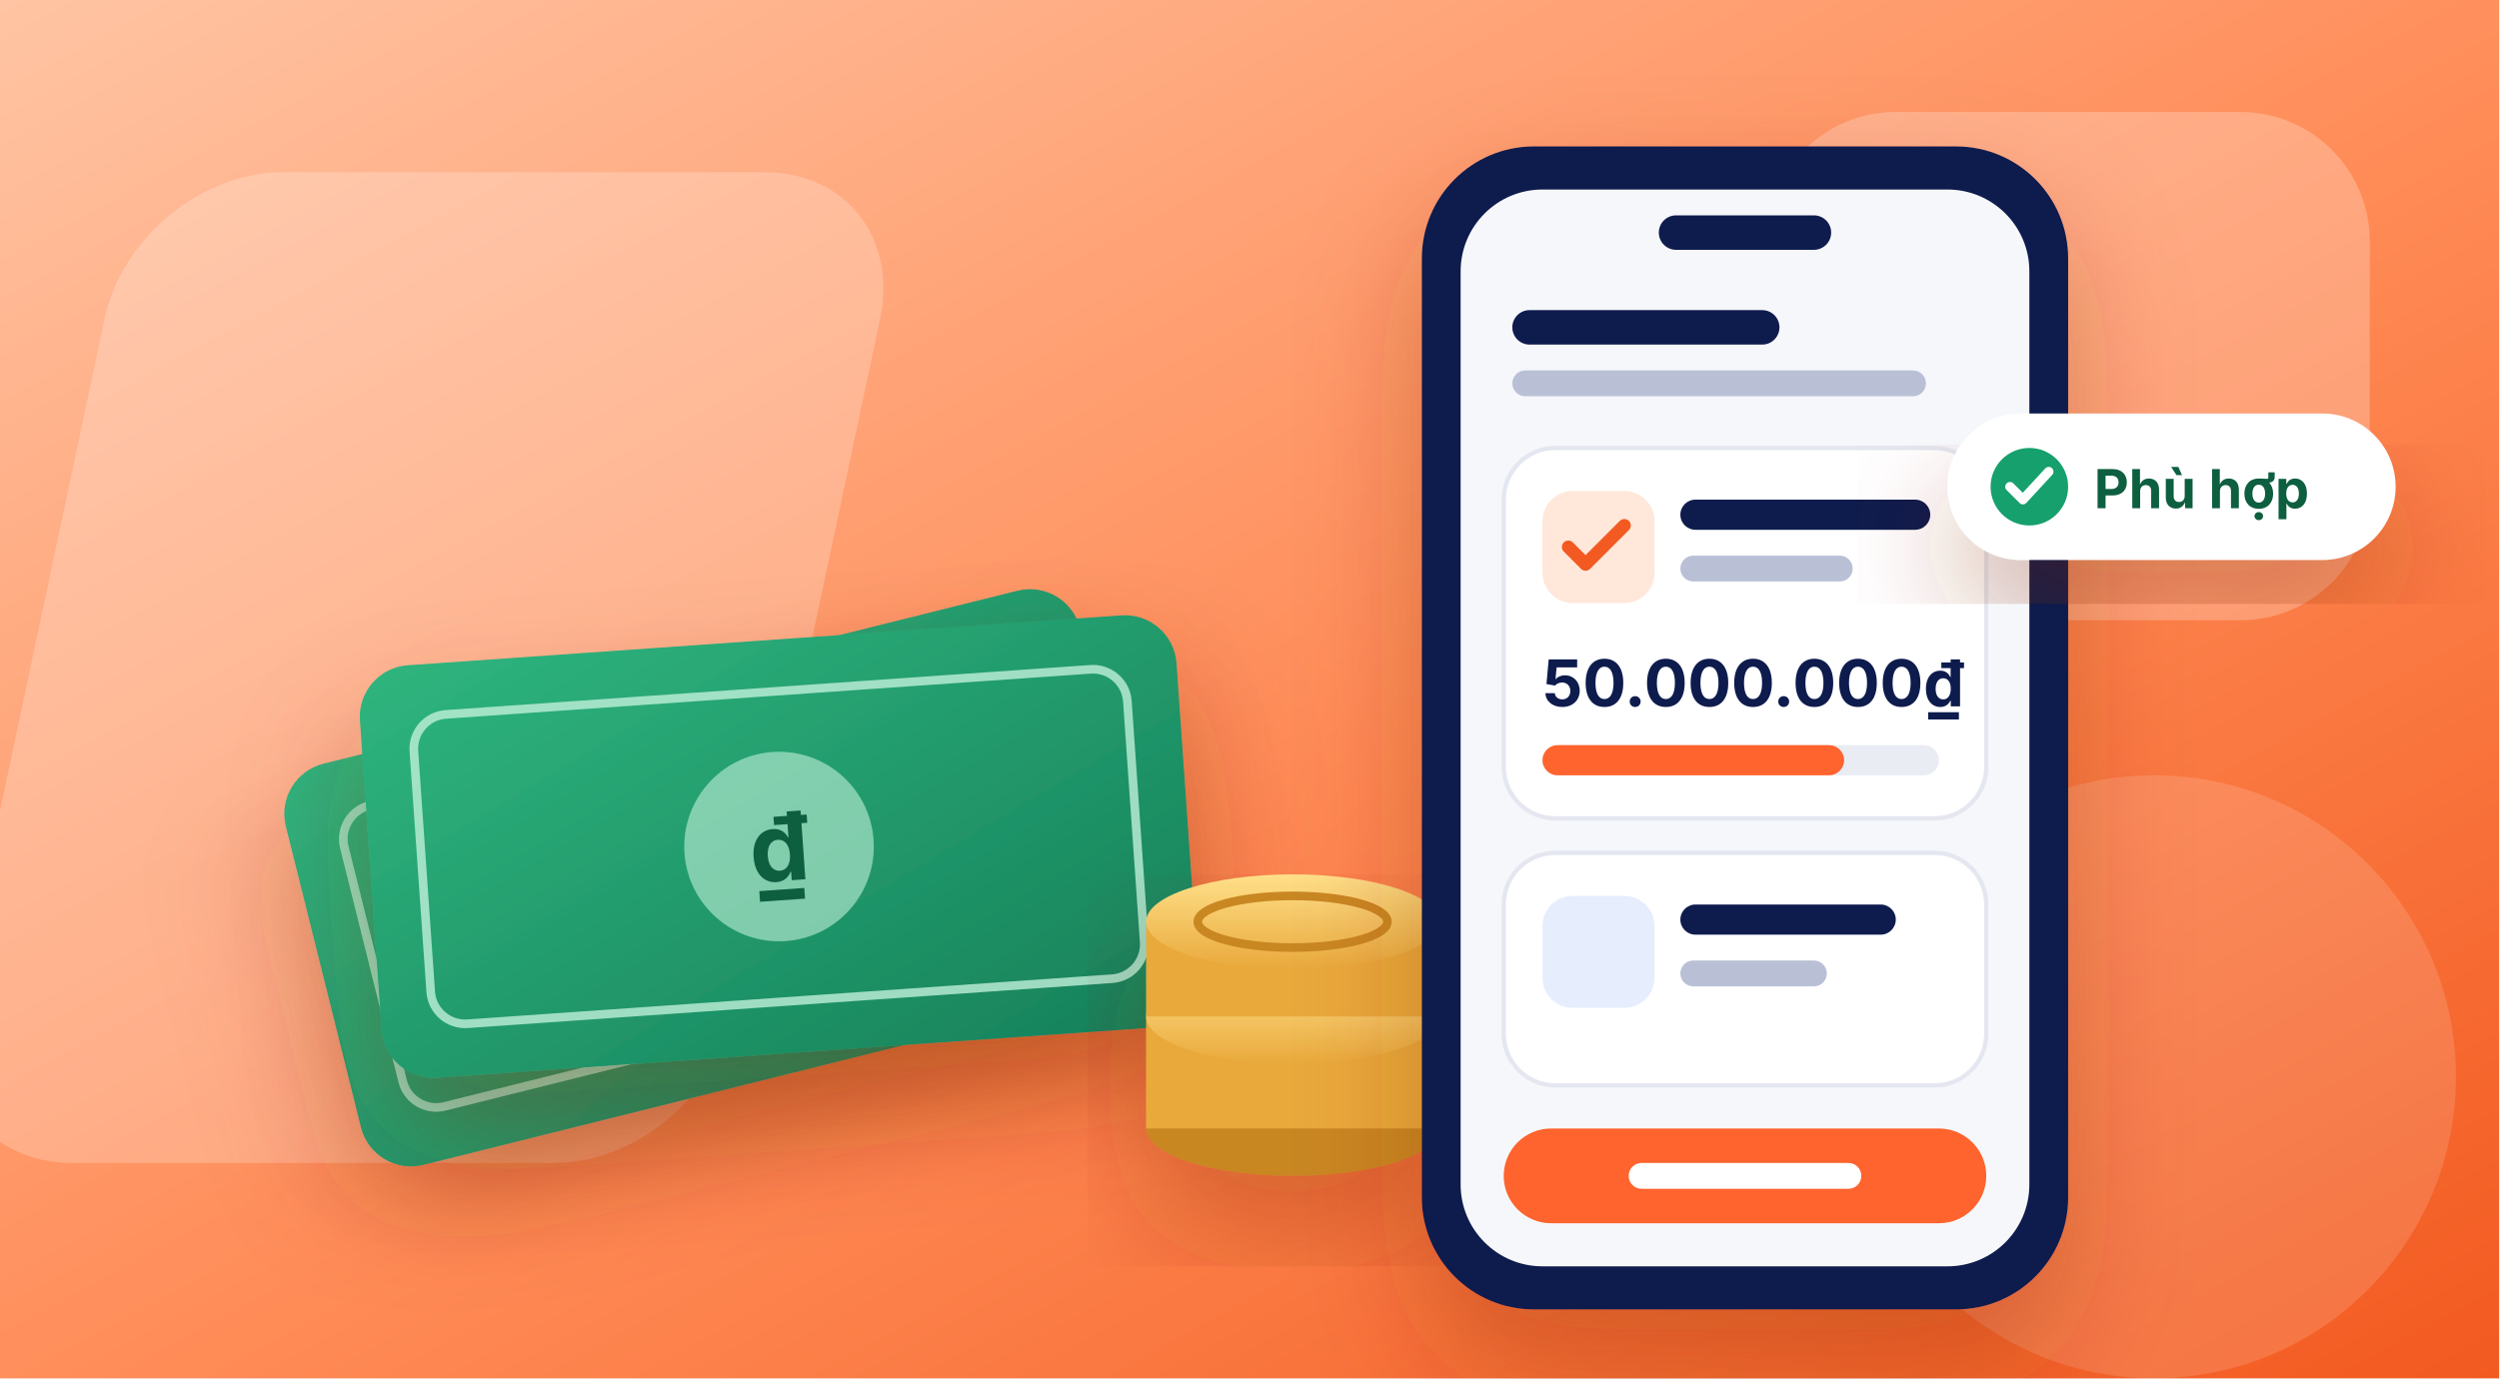
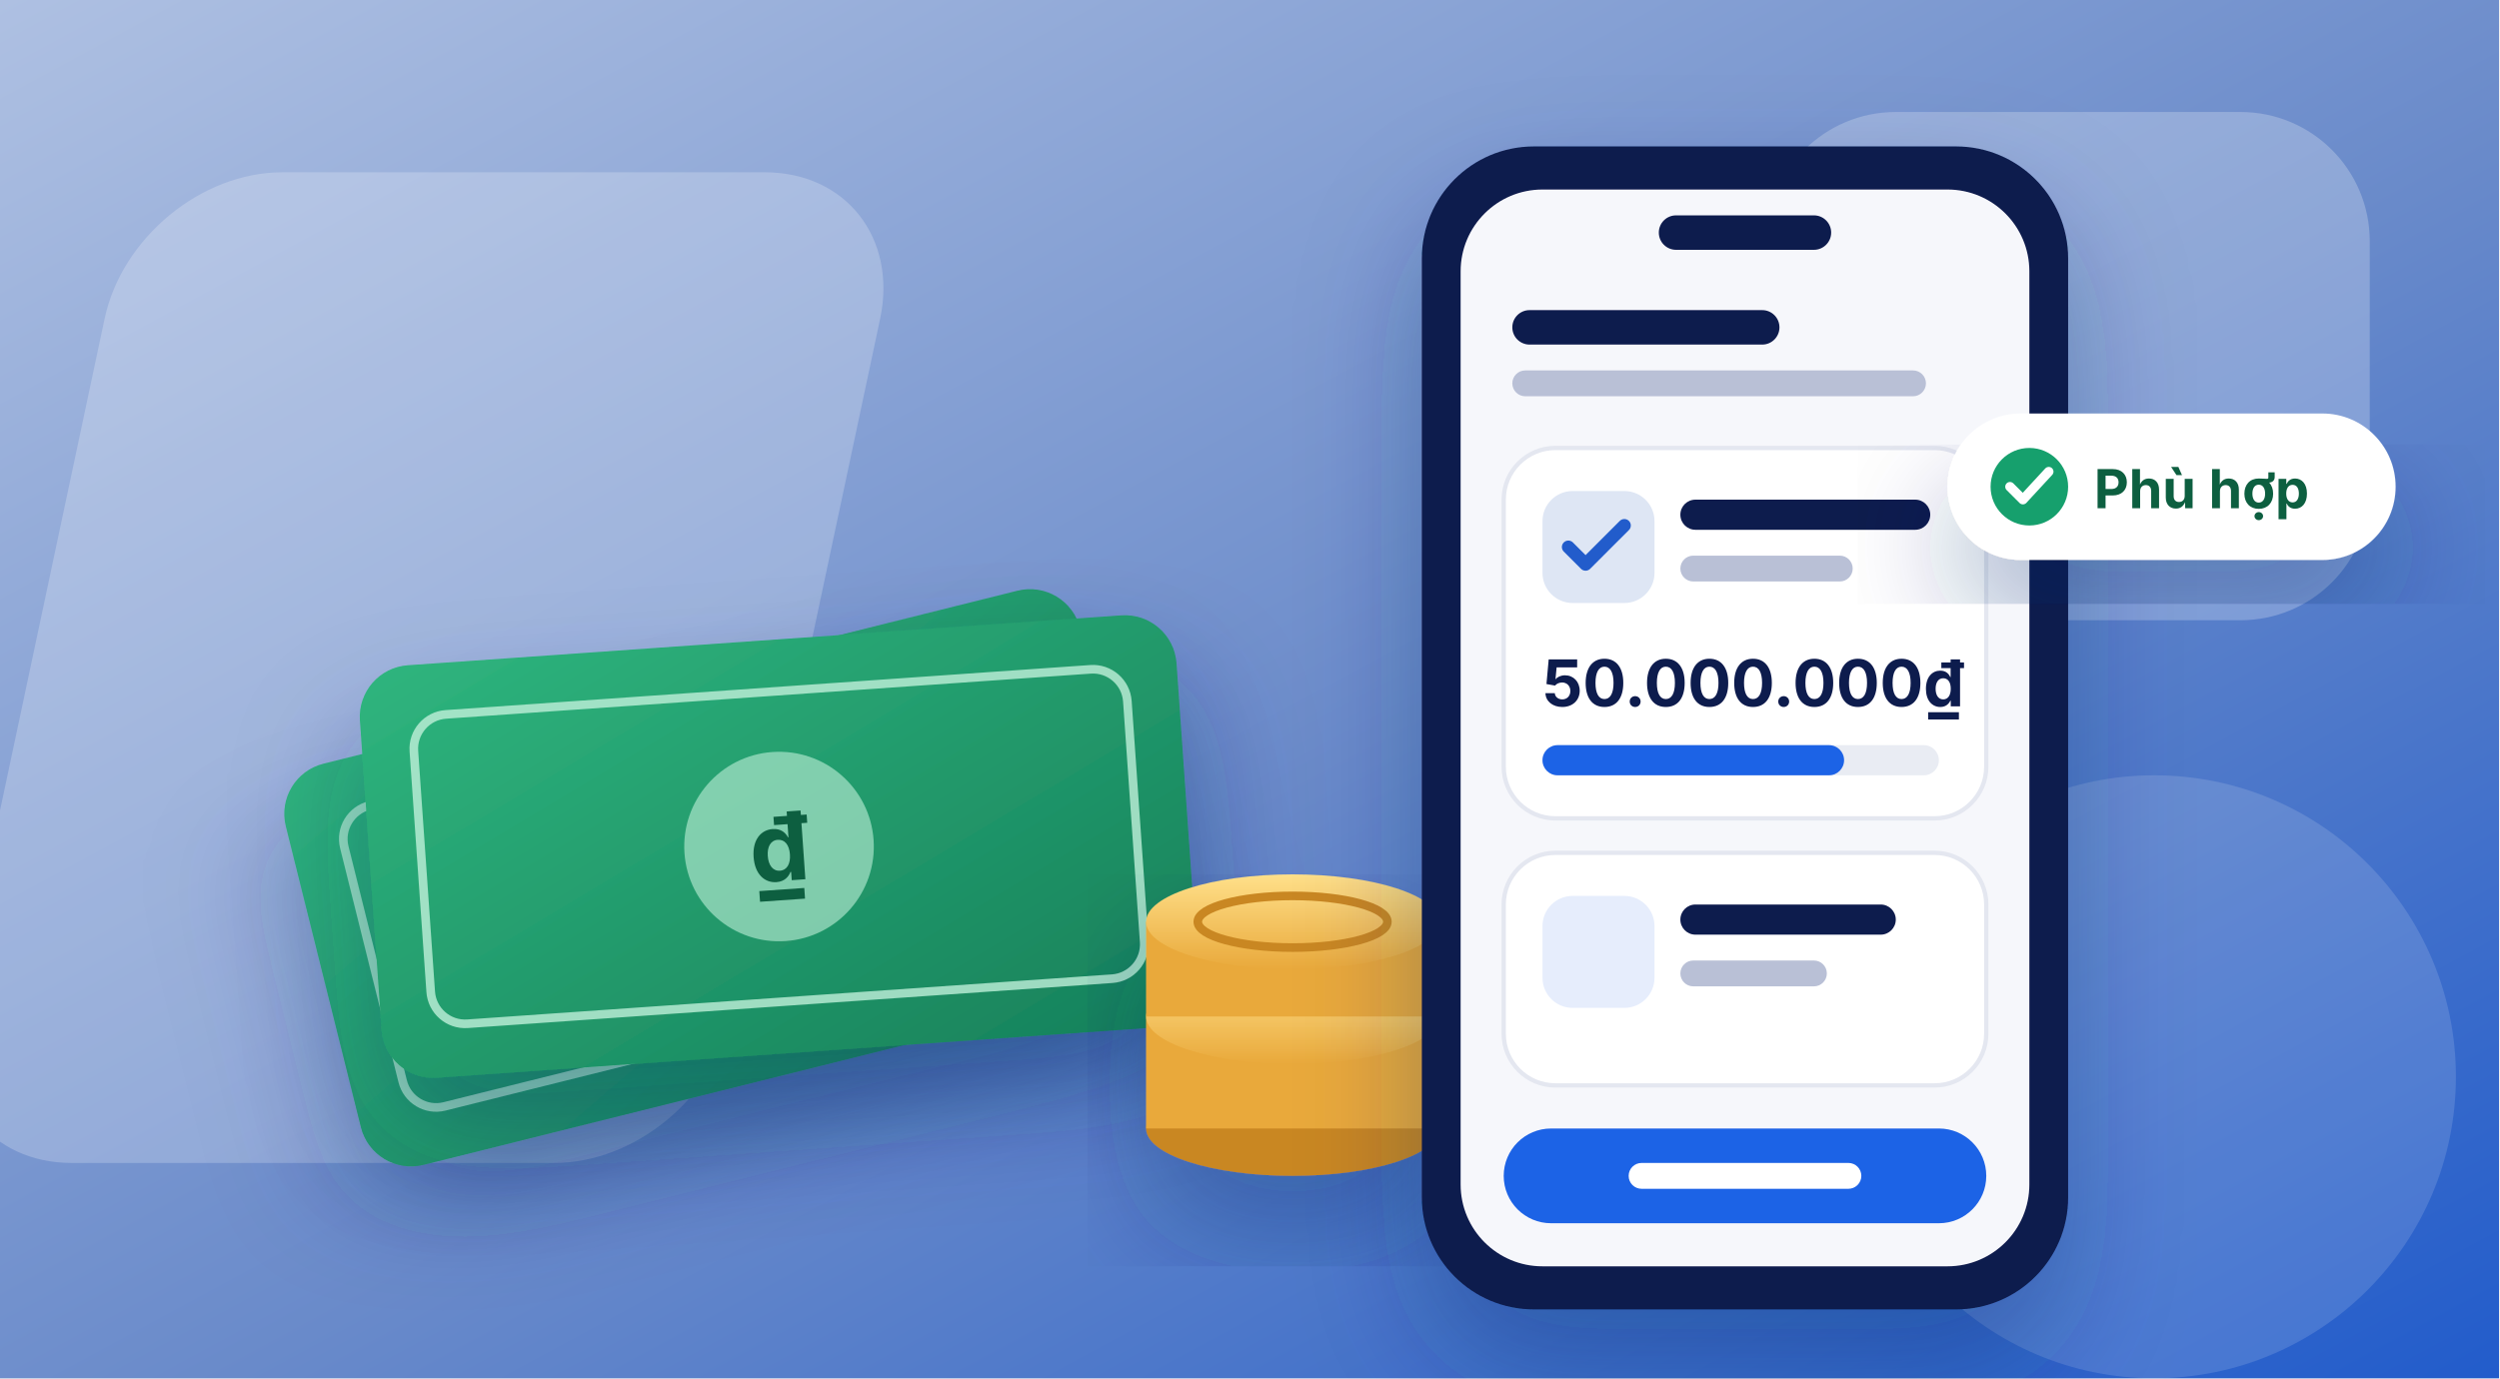
<svg xmlns="http://www.w3.org/2000/svg" viewBox="0 0 580 320" font-family="Inter,Segoe UI,Roboto,Arial,sans-serif">
  <defs>
    <linearGradient id="bg" x1="0" y1="0" x2="1" y2="1">
-       <stop offset="0" stop-color="#FFC4A3" />
-       <stop offset=".55" stop-color="#FF8A55" />
-       <stop offset="1" stop-color="#F25A20" />
+       <stop offset="0" stop-color="#AEC0E2" />
+       <stop offset=".55" stop-color="#698ACA" />
+       <stop offset="1" stop-color="#225CCB" />
    </linearGradient>
    <linearGradient id="note" x1="0" y1="0" x2="1" y2="1">
      <stop offset="0" stop-color="#2FB57E" />
      <stop offset="1" stop-color="#16805A" />
    </linearGradient>
    <linearGradient id="coin" x1="0" y1="0" x2="0" y2="1">
      <stop offset="0" stop-color="#FFE08A" />
      <stop offset="1" stop-color="#E9A93B" />
    </linearGradient>
    <filter id="sh" x="-20%" y="-20%" width="140%" height="150%">
-       <feDropShadow dx="0" dy="14" stdDeviation="14" flood-color="#8A2C05" flood-opacity=".32" />
+       <feDropShadow dx="0" dy="14" stdDeviation="14" flood-color="#102F6C" flood-opacity=".32" />
    </filter>
  </defs>
  <rect width="580" height="320" fill="url(#bg)" />
  <rect x="40" y="40" width="180" height="230" rx="34" fill="#fff" opacity=".22" transform="skewX(-12)" />
  <rect x="410" y="26" width="140" height="118" rx="30" fill="#fff" opacity=".24" />
  <circle cx="500" cy="250" r="70" fill="#fff" opacity=".14" />
  <g filter="url(#sh)" transform="rotate(-14 150 205)">
    <rect x="72" y="160" width="190" height="96" rx="12" fill="url(#note)" />
    <rect x="84" y="172" width="166" height="72" rx="8" fill="none" stroke="#BFF0D9" stroke-width="2" opacity=".7" />
    <circle cx="167" cy="208" r="22" fill="#BFF0D9" opacity=".55" />
    <text x="167" y="216" text-anchor="middle" font-size="22" font-weight="700" fill="#0F5E41">₫</text>
  </g>
  <g filter="url(#sh)" transform="rotate(-4 160 200)">
    <rect x="86" y="150" width="190" height="96" rx="12" fill="url(#note)" />
    <rect x="98" y="162" width="166" height="72" rx="8" fill="none" stroke="#BFF0D9" stroke-width="2" opacity=".8" />
    <circle cx="181" cy="198" r="22" fill="#BFF0D9" opacity=".6" />
    <text x="181" y="206" text-anchor="middle" font-size="22" font-weight="700" fill="#0F5E41">₫</text>
  </g>
  <g filter="url(#sh)">
    <ellipse cx="300" cy="262" rx="34" ry="11" fill="#C98722" />
    <rect x="266" y="236" width="68" height="26" fill="#E9A93B" />
    <ellipse cx="300" cy="236" rx="34" ry="11" fill="url(#coin)" />
    <rect x="266" y="214" width="68" height="22" fill="#E9A93B" />
    <ellipse cx="300" cy="214" rx="34" ry="11" fill="url(#coin)" />
    <ellipse cx="300" cy="214" rx="22" ry="6" fill="none" stroke="#C98722" stroke-width="2" />
  </g>
  <g filter="url(#sh)">
    <rect x="330" y="34" width="150" height="270" rx="26" fill="#101B4D" />
    <rect x="339" y="44" width="132" height="250" rx="19" fill="#F6F7FB" />
    <rect x="385" y="50" width="40" height="8" rx="4" fill="#101B4D" />
    <rect x="351" y="72" width="62" height="8" rx="4" fill="#101B4D" />
    <rect x="351" y="86" width="96" height="6" rx="3" fill="#B9C0D6" />
    <rect x="349" y="104" width="112" height="86" rx="12" fill="#fff" stroke="#E4E7F0" />
-     <rect x="358" y="114" width="26" height="26" rx="7" fill="#FFE7DA" />
-     <path d="M364 127l4 4 9-9" stroke="#F25A20" stroke-width="3" fill="none" stroke-linecap="round" stroke-linejoin="round" />
+     <rect x="358" y="114" width="26" height="26" rx="7" fill="#DEE6F4" />
+     <path d="M364 127l4 4 9-9" stroke="#225CCB" stroke-width="3" fill="none" stroke-linecap="round" stroke-linejoin="round" />
    <rect x="390" y="116" width="58" height="7" rx="3.5" fill="#101B4D" />
    <rect x="390" y="129" width="40" height="6" rx="3" fill="#B9C0D6" />
    <text x="358" y="164" font-size="15" font-weight="700" fill="#101B4D">50.000.000₫</text>
    <rect x="358" y="173" width="92" height="7" rx="3.5" fill="#E9ECF3" />
-     <rect x="358" y="173" width="70" height="7" rx="3.5" fill="#FF642E" />
+     <rect x="358" y="173" width="70" height="7" rx="3.5" fill="#1F63E6" />
    <rect x="349" y="198" width="112" height="54" rx="12" fill="#fff" stroke="#E4E7F0" />
    <rect x="358" y="208" width="26" height="26" rx="7" fill="#E6EDFC" />
    <rect x="390" y="210" width="50" height="7" rx="3.5" fill="#101B4D" />
    <rect x="390" y="223" width="34" height="6" rx="3" fill="#B9C0D6" />
-     <rect x="349" y="262" width="112" height="22" rx="11" fill="#FF642E" />
+     <rect x="349" y="262" width="112" height="22" rx="11" fill="#1F63E6" />
    <rect x="378" y="270" width="54" height="6" rx="3" fill="#fff" />
  </g>
  <g filter="url(#sh)">
    <rect x="452" y="96" width="104" height="34" rx="17" fill="#fff" />
    <circle cx="471" cy="113" r="9" fill="#16A06D" />
    <path d="M466.5 113l3 3 6-6.5" stroke="#fff" stroke-width="2.2" fill="none" stroke-linecap="round" stroke-linejoin="round" />
    <text x="486" y="118" font-size="12.5" font-weight="700" fill="#0F5E41">Phù hợp</text>
  </g>
</svg>
